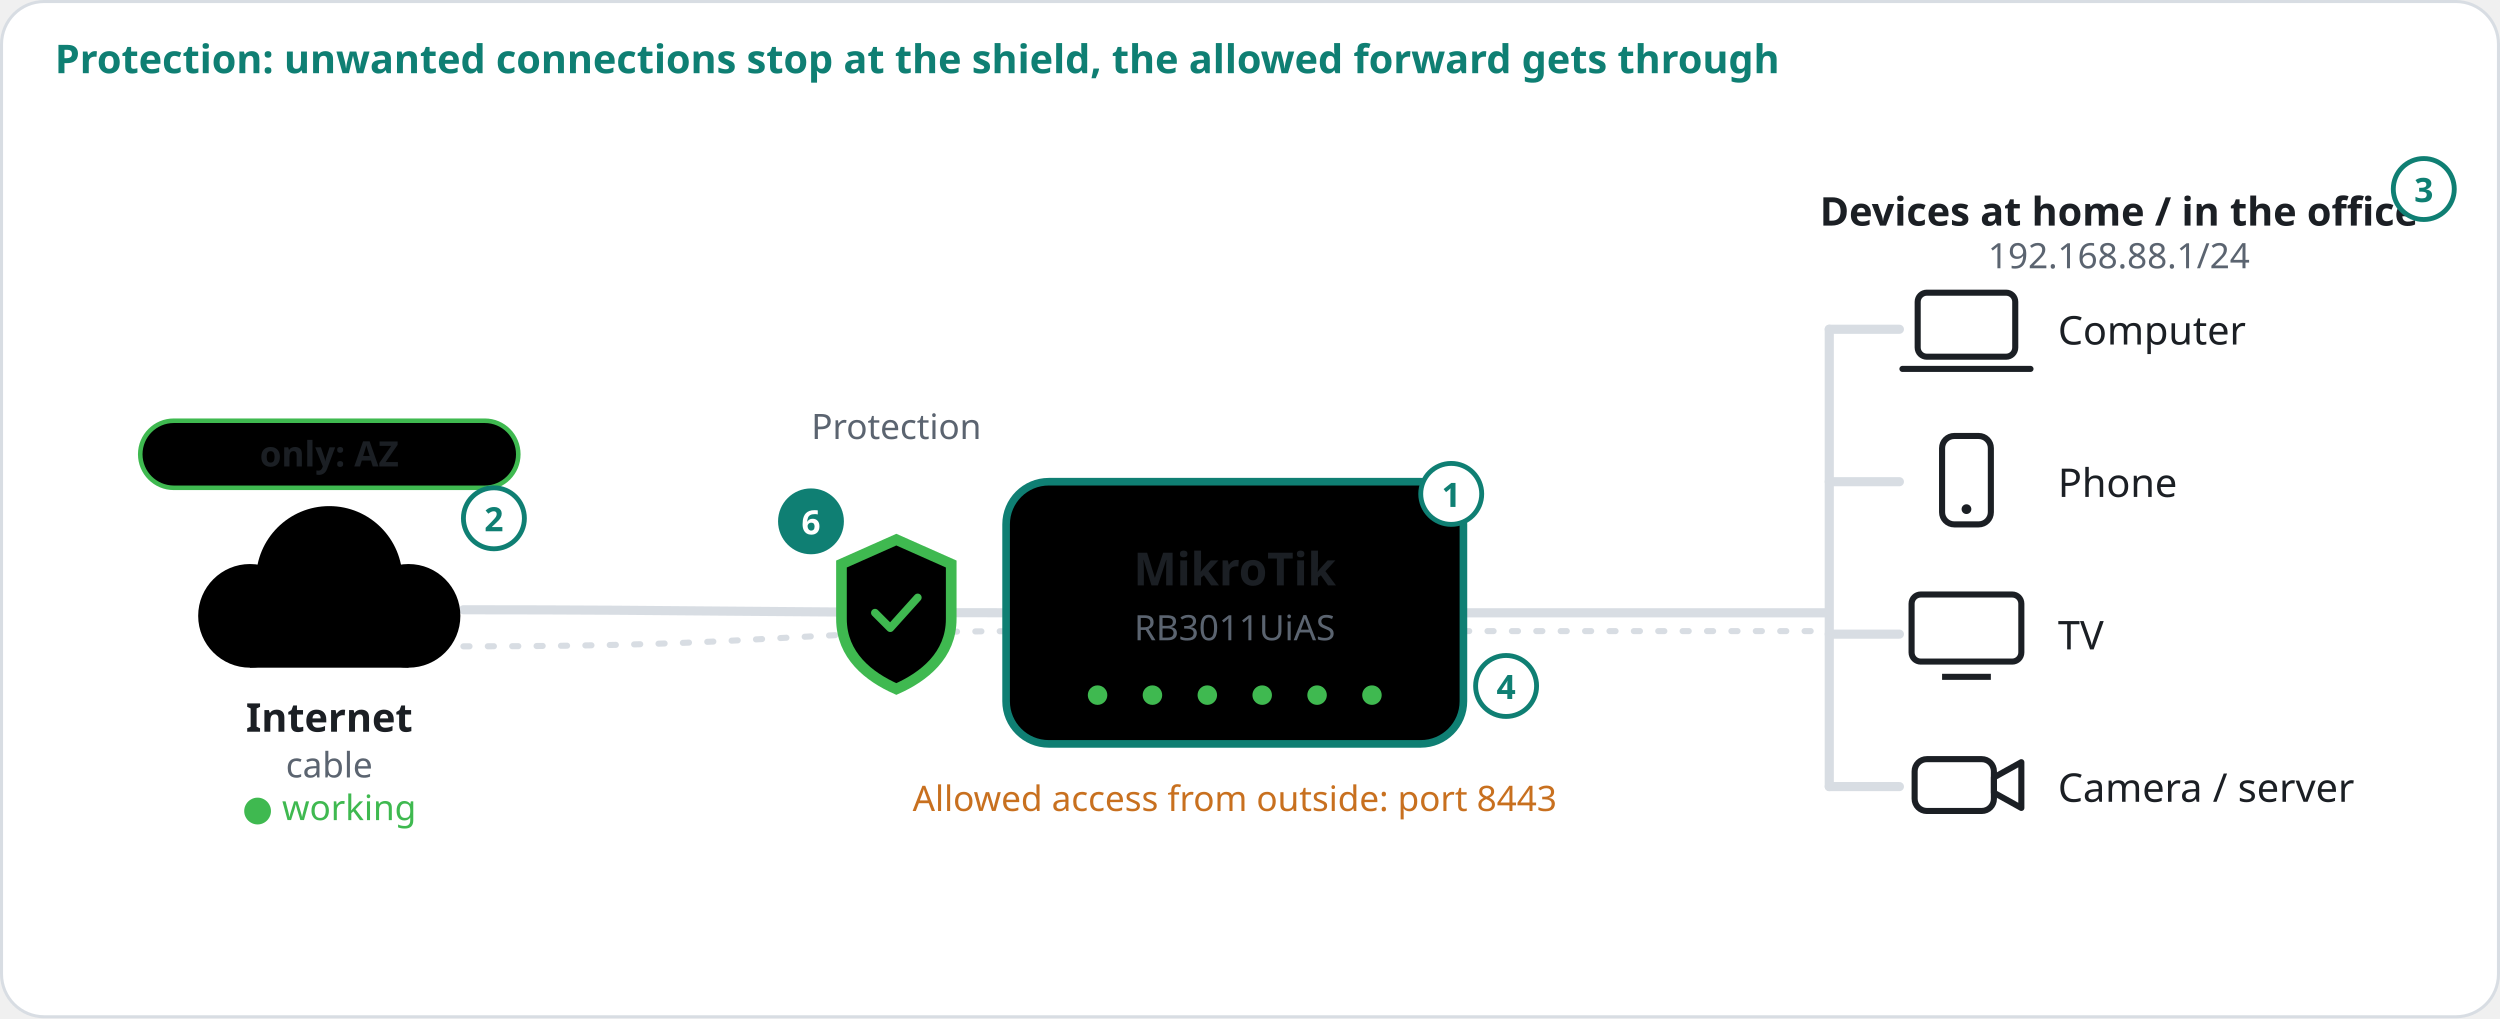
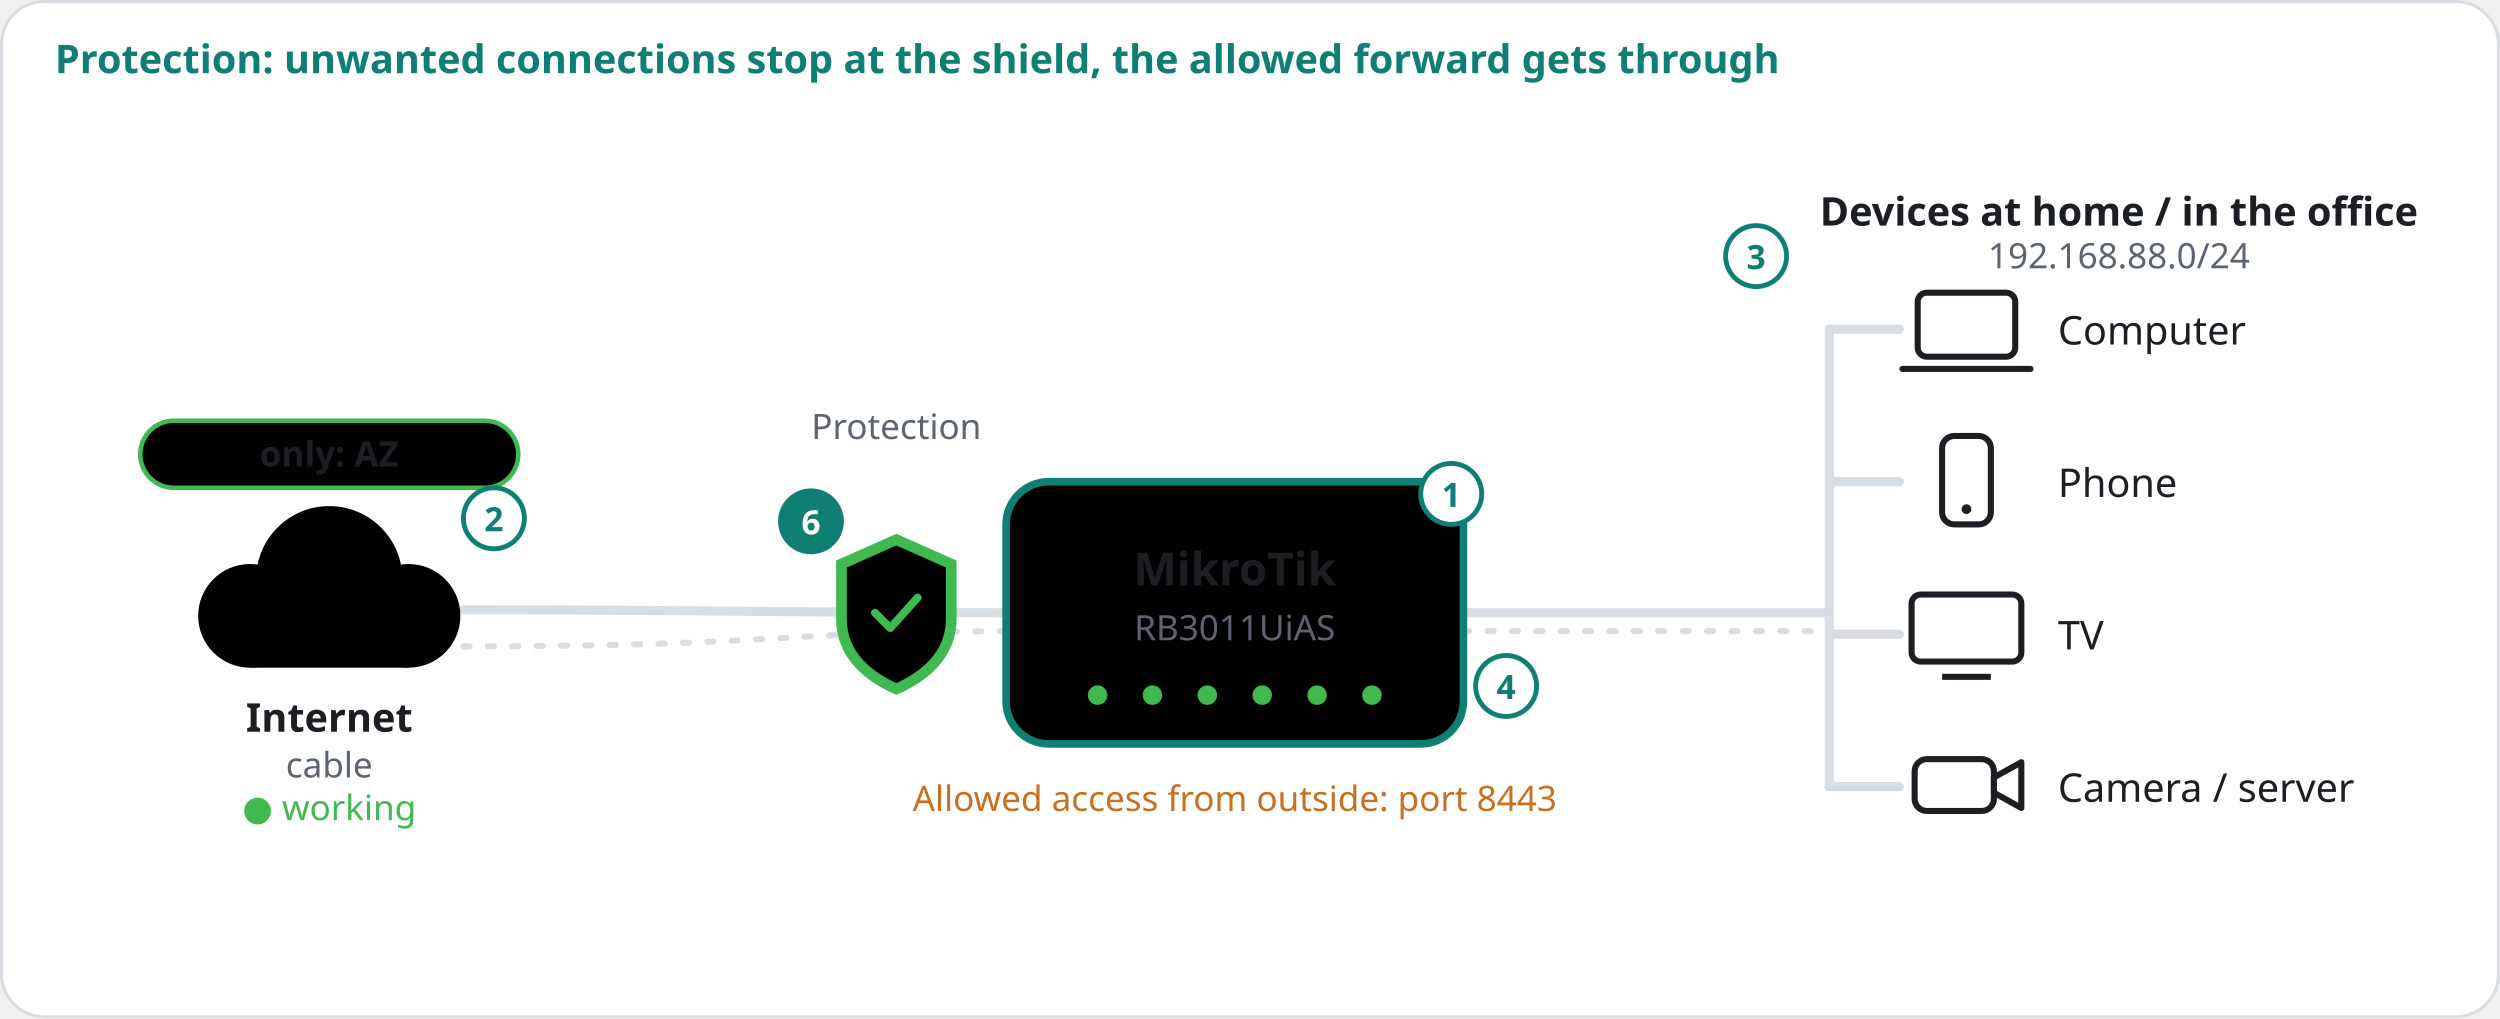
<svg xmlns="http://www.w3.org/2000/svg" viewBox="0 0 820 334" width="820" height="334" role="img" aria-label="Protection: unwanted connections stop at the shield, the allowed forward gets through">
  <style>
.dg-t { fill: #1b1f24; font: 13px system-ui, "Segoe UI", sans-serif; }
.dg-b { font-weight: 700; }
.dg-s { fill: #5b6470; font-size: 11.5px; }
.dg-line { fill: none; stroke: #d8dde3; stroke-width: 3; stroke-linecap: round; }
.dg-wan-act { stroke: color-mix(in srgb, #3fb950 70%, #d8dde3); }
.dg-wan-stby { stroke: #d8dde3; stroke-dasharray: 6 6; }
.dg-wan-down { stroke: #f85149; stroke-dasharray: 3 7; opacity: .7; }
.dg-guest { stroke: color-mix(in srgb, #d29922 60%, #d8dde3); }
.dg-fwd { stroke: color-mix(in srgb, #f08c2e 55%, transparent); stroke-width: 2; stroke-dasharray: 2 6; }
.dg-cloud circle, .dg-cloud rect { fill: color-mix(in srgb, #4aa3df 22%, #ffffff); stroke: none; }
.dg-cloud-down circle, .dg-cloud-down rect { fill: color-mix(in srgb, #f85149 16%, #ffffff); }
.dg-cloud-stby circle, .dg-cloud-stby rect { opacity: .55; }
.dg-st-act { fill: #3fb950; }
.dg-st-down { fill: #f85149; }
.dg-x { fill: #f85149; font: 700 22px system-ui, sans-serif; }
.dg-router rect { fill: color-mix(in srgb, #0f7f73 16%, #ffffff); stroke: #0f7f73; stroke-width: 2.5; }
.dg-rt { fill: #1b1f24; font: 700 15px system-ui, "Segoe UI", sans-serif; }
.dg-rs { fill: #5b6470; font: 11.5px system-ui, sans-serif; }
.dg-led { fill: #3fb950; animation: dg-blink 1.3s infinite; }
.dg-ant { stroke: #0f7f73; stroke-width: 3; stroke-linecap: round; }
.dg-waves path { fill: none; stroke: #0f7f73; stroke-width: 2.4; stroke-linecap: round; animation: dg-blink 1.6s infinite; }
.dg-shield path:first-child { fill: color-mix(in srgb, #3fb950 20%, #ffffff); stroke: #3fb950; stroke-width: 2.2; }
.dg-check { fill: none; stroke: #3fb950; stroke-width: 2.6; stroke-linecap: round; stroke-linejoin: round; }
.dg-ico rect, .dg-ico path { fill: none; stroke: #1b1f24; stroke-width: 2; stroke-linejoin: round; }
.dg-ico .dg-fill { fill: #1b1f24; }
.dg-ok { fill: #3fb950; }
.dg-bad { fill: #f85149; }
.dg-fw { fill: #f08c2e; }
.dg-fwt { fill: #c8701f; }
.dg-wall { stroke: #f85149; stroke-width: 2; stroke-dasharray: 8 5; }
.dg-wallt { fill: #f85149; }
.dg-geo rect { stroke-width: 1.5; }
.dg-geo-allow rect { fill: color-mix(in srgb, #3fb950 15%, #ffffff); stroke: #3fb950; }
.dg-geo-block rect { fill: color-mix(in srgb, #f85149 12%, #ffffff); stroke: #f85149; }
.dg-geo text { fill: #1b1f24; font: 600 11.5px system-ui, sans-serif; }
.dg-part { transition: opacity .35s ease; }
.dg-part[data-dg-go], .dg-badge {  outline: none; }
.dg-part[data-dg-go]:hover, .dg-part[data-dg-go]:focus-visible { filter: drop-shadow(0 0 4px color-mix(in srgb, #0f7f73 65%, transparent)); }
.dg-on { animation: dg-glow 1.7s ease-in-out infinite; }
@keyframes dg-glow { 0%, 100% { filter: drop-shadow(0 0 1px color-mix(in srgb, #0f7f73 40%, transparent)); } 50% { filter: drop-shadow(0 0 9px #0f7f73); } }
.dg-badge circle { fill: #ffffff; stroke: #0f7f73; stroke-width: 1.6; transition: fill .2s; }
.dg-badge text { fill: #0f7f73; font: 700 11px system-ui, sans-serif; text-anchor: middle; dominant-baseline: central; pointer-events: none; }
.dg-badge:hover circle, .dg-badge:focus-visible circle { fill: color-mix(in srgb, #0f7f73 25%, #ffffff); }
.dg-badge-on circle { fill: #0f7f73; }
.dg-badge-on text { fill: #ffffff; }
.dg-badge-on { animation: dg-pop 1.7s ease-in-out infinite; transform-box: fill-box; transform-origin: center; }
@keyframes dg-pop { 50% { transform: scale(1.22); } }
.dg-on .dg-router rect, .dg-on .dg-shield path:first-child { stroke-width: 3.5; }
.dg-port { fill: #0f7f73; font: 700 12px ui-monospace, Consolas, monospace; }
.dg-port-off { fill: #5b6470; }
.dg-wifit { font-size: 12px; fill: #0f7f73; }
.dg-k0 { background: #3fb950; }
.dg-k1 { background: #f85149; }
.dg-k2 { background: #f08c2e; }
@keyframes dg-blink { 50% { opacity: .35; } }
.dg-pmg { display: grid; grid-template-columns: repeat(auto-fill, minmax(170px, 1fr)); gap: 6px; margin-top: 6px; }
.dg-pmi { display: flex; flex-direction: column; gap: 1px; border: 1px solid #d8dde3; border-left: 4px solid #d8dde3; border-radius: 6px; padding: 4px 8px; background: #ffffff; min-width: 0; }
.dg-pmi code { font: 700 12px ui-monospace, Consolas, monospace; color: #1b1f24; }
.dg-pmi span { color: #5b6470; }
.dg-pmi em { font-style: normal; color: #1b1f24; overflow: hidden; text-overflow: ellipsis; white-space: nowrap; }
.dg-camline { stroke: color-mix(in srgb, #8b6fd6 65%, #d8dde3); }
.dg-camwall { stroke: #8b6fd6; stroke-width: 2; stroke-dasharray: 8 5; }
.dg-camt { fill: #8b6fd6; }
.dg-cw { fill: #8b6fd6; }
.dg-tun { stroke-width: 2.5; stroke-dasharray: 7 5; }
.dg-tun-wg { stroke: color-mix(in srgb, #4c8dff 70%, #d8dde3); }
.dg-tun-zt { stroke: color-mix(in srgb, #e0a500 70%, #d8dde3); }
.dg-wg { fill: #4c8dff; }
.dg-zt { fill: #e0a500; }
+ .dg-tun-s2s { stroke: color-mix(in srgb, #0891b2 75%, #d8dde3); stroke-dasharray: 7 4; }
+ .dg-s2s { fill: #0891b2; }
+ .dg-s2st { fill: #0891b2; }
.dg-tunt-wg { fill: #4c8dff; }
.dg-tunt-zt { fill: #c48f00; }
.dg-k3 { background: linear-gradient(90deg, #4c8dff 50%, #e0a500 50%); }
.bgc { fill: #ffffff; stroke: #d8dde3; }
.cap { fill: #0f7f73; font: 600 13px system-ui, "Segoe UI", sans-serif; }</style>
  <rect class="bgc" x="0.5" y="0.5" width="819" height="333" rx="14" />
  <text class="cap" x="18" y="24">Protection: unwanted connections stop at the shield, the allowed forward gets through</text>
  <g transform="translate(0 30)">
    <g class="dg-part">
      <path class="dg-line dg-wan-act" d="M340 171 C 260 171, 228 170, 152 170" />
      <g class="dg-cloud dg-cloud-act">
        <circle cx="82" cy="172" r="17" />
        <circle cx="108" cy="160" r="24" />
        <circle cx="134" cy="172" r="17" />
        <rect x="82" y="172" width="52" height="17" />
      </g>
      <text class="dg-t dg-b" x="108" y="210" text-anchor="middle">Internet</text>
      <text class="dg-t dg-s" x="108" y="225" text-anchor="middle">cable</text>
      <text class="dg-t dg-s dg-st-act" x="108" y="239" text-anchor="middle">● working</text>
    </g>
    <g class="dg-part">
      <path class="dg-line dg-lan" d="M480 171 H600 M600 78 V228" />
      <path class="dg-line dg-lan" d="M600 78 H623" />
      <path class="dg-line dg-lan" d="M600 128 H623" />
      <path class="dg-line dg-lan" d="M600 178 H623" />
      <path class="dg-line dg-lan" d="M600 228 H623" />
    </g>
    <g class="dg-part">
      <circle class="dg-anim dg-ok" r="4.5" opacity="0">
        <animateMotion dur="3.4s" begin="0s" repeatCount="indefinite" path="M623 78 H600 V171 H405 L340 171 C 260 171, 228 170, 152 170" />
        <animate attributeName="opacity" values="0;1;1;0" keyTimes="0;0.08;0.85;1" dur="3.4s" begin="0s" repeatCount="indefinite" />
      </circle>
      <circle class="dg-anim dg-ok" r="4.5" opacity="0">
        <animateMotion dur="3.4s" begin="0.85s" repeatCount="indefinite" path="M623 128 H600 V171 H405 L340 171 C 260 171, 228 170, 152 170" />
        <animate attributeName="opacity" values="0;1;1;0" keyTimes="0;0.08;0.85;1" dur="3.4s" begin="0.85s" repeatCount="indefinite" />
      </circle>
      <circle class="dg-anim dg-ok" r="4.5" opacity="0">
        <animateMotion dur="3.4s" begin="1.7s" repeatCount="indefinite" path="M623 178 H600 V171 H405 L340 171 C 260 171, 228 170, 152 170" />
        <animate attributeName="opacity" values="0;1;1;0" keyTimes="0;0.08;0.85;1" dur="3.4s" begin="1.7s" repeatCount="indefinite" />
      </circle>
      <circle class="dg-anim dg-ok" r="4.5" opacity="0">
        <animateMotion dur="3.4s" begin="2.55s" repeatCount="indefinite" path="M623 228 H600 V171 H405 L340 171 C 260 171, 228 170, 152 170" />
        <animate attributeName="opacity" values="0;1;1;0" keyTimes="0;0.08;0.85;1" dur="3.4s" begin="2.55s" repeatCount="indefinite" />
      </circle>
    </g>
    <g class="dg-part dg-on">
      <circle class="dg-anim dg-bad" r="4.5" opacity="0">
        <animateMotion dur="2.6s" begin="0.3s" repeatCount="indefinite" path="M152 144 C 238 144, 234 131, 290 167" />
        <animate attributeName="opacity" values="0;1;1;0" keyTimes="0;0.08;0.85;1" dur="2.6s" begin="0.3s" repeatCount="indefinite" />
      </circle>
      <path class="dg-line dg-fwd" d="M152 182 C 258 182, 250 177, 340 177 H600 V228 H623" />
      <circle class="dg-anim dg-fw" r="4.5" opacity="0">
        <animateMotion dur="4.2s" begin="0.8s" repeatCount="indefinite" path="M152 182 C 258 182, 250 177, 340 177 H600 V228 H623" />
        <animate attributeName="opacity" values="0;1;1;0" keyTimes="0;0.08;0.85;1" dur="4.2s" begin="0.8s" repeatCount="indefinite" />
      </circle>
      <text class="dg-t dg-s dg-fwt" x="405" y="236" text-anchor="middle">Allowed access from outside: port 8443</text>
      <g class="dg-geo dg-geo-allow">
        <rect x="46" y="108" width="124" height="22" rx="11" />
        <text x="108" y="123" text-anchor="middle">only: AZ</text>
      </g>
      <g class="dg-shield" transform="translate(294 171)">
        <path d="M0 -24 L18 -16 V2 C18 14 9 21 0 25 C-9 21 -18 14 -18 2 V-16 Z" />
        <path class="dg-check" d="M-7 0 l5 5 l9 -10" />
      </g>
      <text class="dg-t dg-s" x="294" y="114" text-anchor="middle">Protection</text>
    </g>
    <g class="dg-part">
      <g class="dg-router">
        <rect x="330" y="128" width="150" height="86" rx="14" />
        <text class="dg-rt" x="405" y="162" text-anchor="middle">MikroTik</text>
        <text class="dg-rs" x="405" y="180" text-anchor="middle">RB3011UiAS</text>
        <circle class="dg-led" cx="360" cy="198" r="3.2" style="animation-delay:0s" />
        <circle class="dg-led" cx="378" cy="198" r="3.2" style="animation-delay:0.37s" />
        <circle class="dg-led" cx="396" cy="198" r="3.2" style="animation-delay:0.74s" />
        <circle class="dg-led" cx="414" cy="198" r="3.2" style="animation-delay:1.11s" />
        <circle class="dg-led" cx="432" cy="198" r="3.2" style="animation-delay:0.18s" />
        <circle class="dg-led" cx="450" cy="198" r="3.2" style="animation-delay:0.55s" />
      </g>
    </g>
    <g class="dg-part">
      <text class="dg-t dg-b" x="695" y="44" text-anchor="middle">Devices at home / in the office</text>
-       <text class="dg-t dg-s" x="695" y="58" text-anchor="middle">192.168.88.1/24</text>
+       <text class="dg-t dg-s" x="695" y="58" text-anchor="middle">192.168.88.0/24</text>
      <g class="dg-ico">
        <rect x="629" y="66" width="32" height="21" rx="3" />
        <path d="M624 91h42" stroke-width="3" stroke-linecap="round" />
      </g>
      <text class="dg-t" x="675" y="83">Computer</text>
      <g class="dg-ico">
        <rect x="637" y="113" width="16" height="29" rx="4" />
        <circle cx="645" cy="137" r="1.6" class="dg-fill" />
      </g>
      <text class="dg-t" x="675" y="133">Phone</text>
      <g class="dg-ico">
        <rect x="627" y="165" width="36" height="22" rx="3" />
        <path d="M637 192h16" />
      </g>
      <text class="dg-t" x="675" y="183">TV</text>
      <g class="dg-ico">
        <rect x="628" y="219" width="26" height="17" rx="4" />
        <path d="M654 225l9-5v15l-9-5z" />
      </g>
      <text class="dg-t" x="675" y="233">Camera / server</text>
    </g>
    <g class="dg-badge">
      <circle cx="476" cy="132" r="10" />
      <text x="476" y="132">1</text>
    </g>
    <g class="dg-badge">
      <circle cx="162" cy="140" r="10" />
      <text x="162" y="140">2</text>
    </g>
    <g class="dg-badge">
-       <circle cx="795" cy="32" r="10" />
-       <text x="795" y="32">3</text>
+       <circle cx="576" cy="54" r="10" />
+       <text x="576" y="54">3</text>
    </g>
    <g class="dg-badge">
      <circle cx="494" cy="195" r="10" />
      <text x="494" y="195">4</text>
    </g>
    <g class="dg-badge dg-badge-on">
      <circle cx="266" cy="141" r="10" />
      <text x="266" y="141">6</text>
    </g>
  </g>
</svg>
